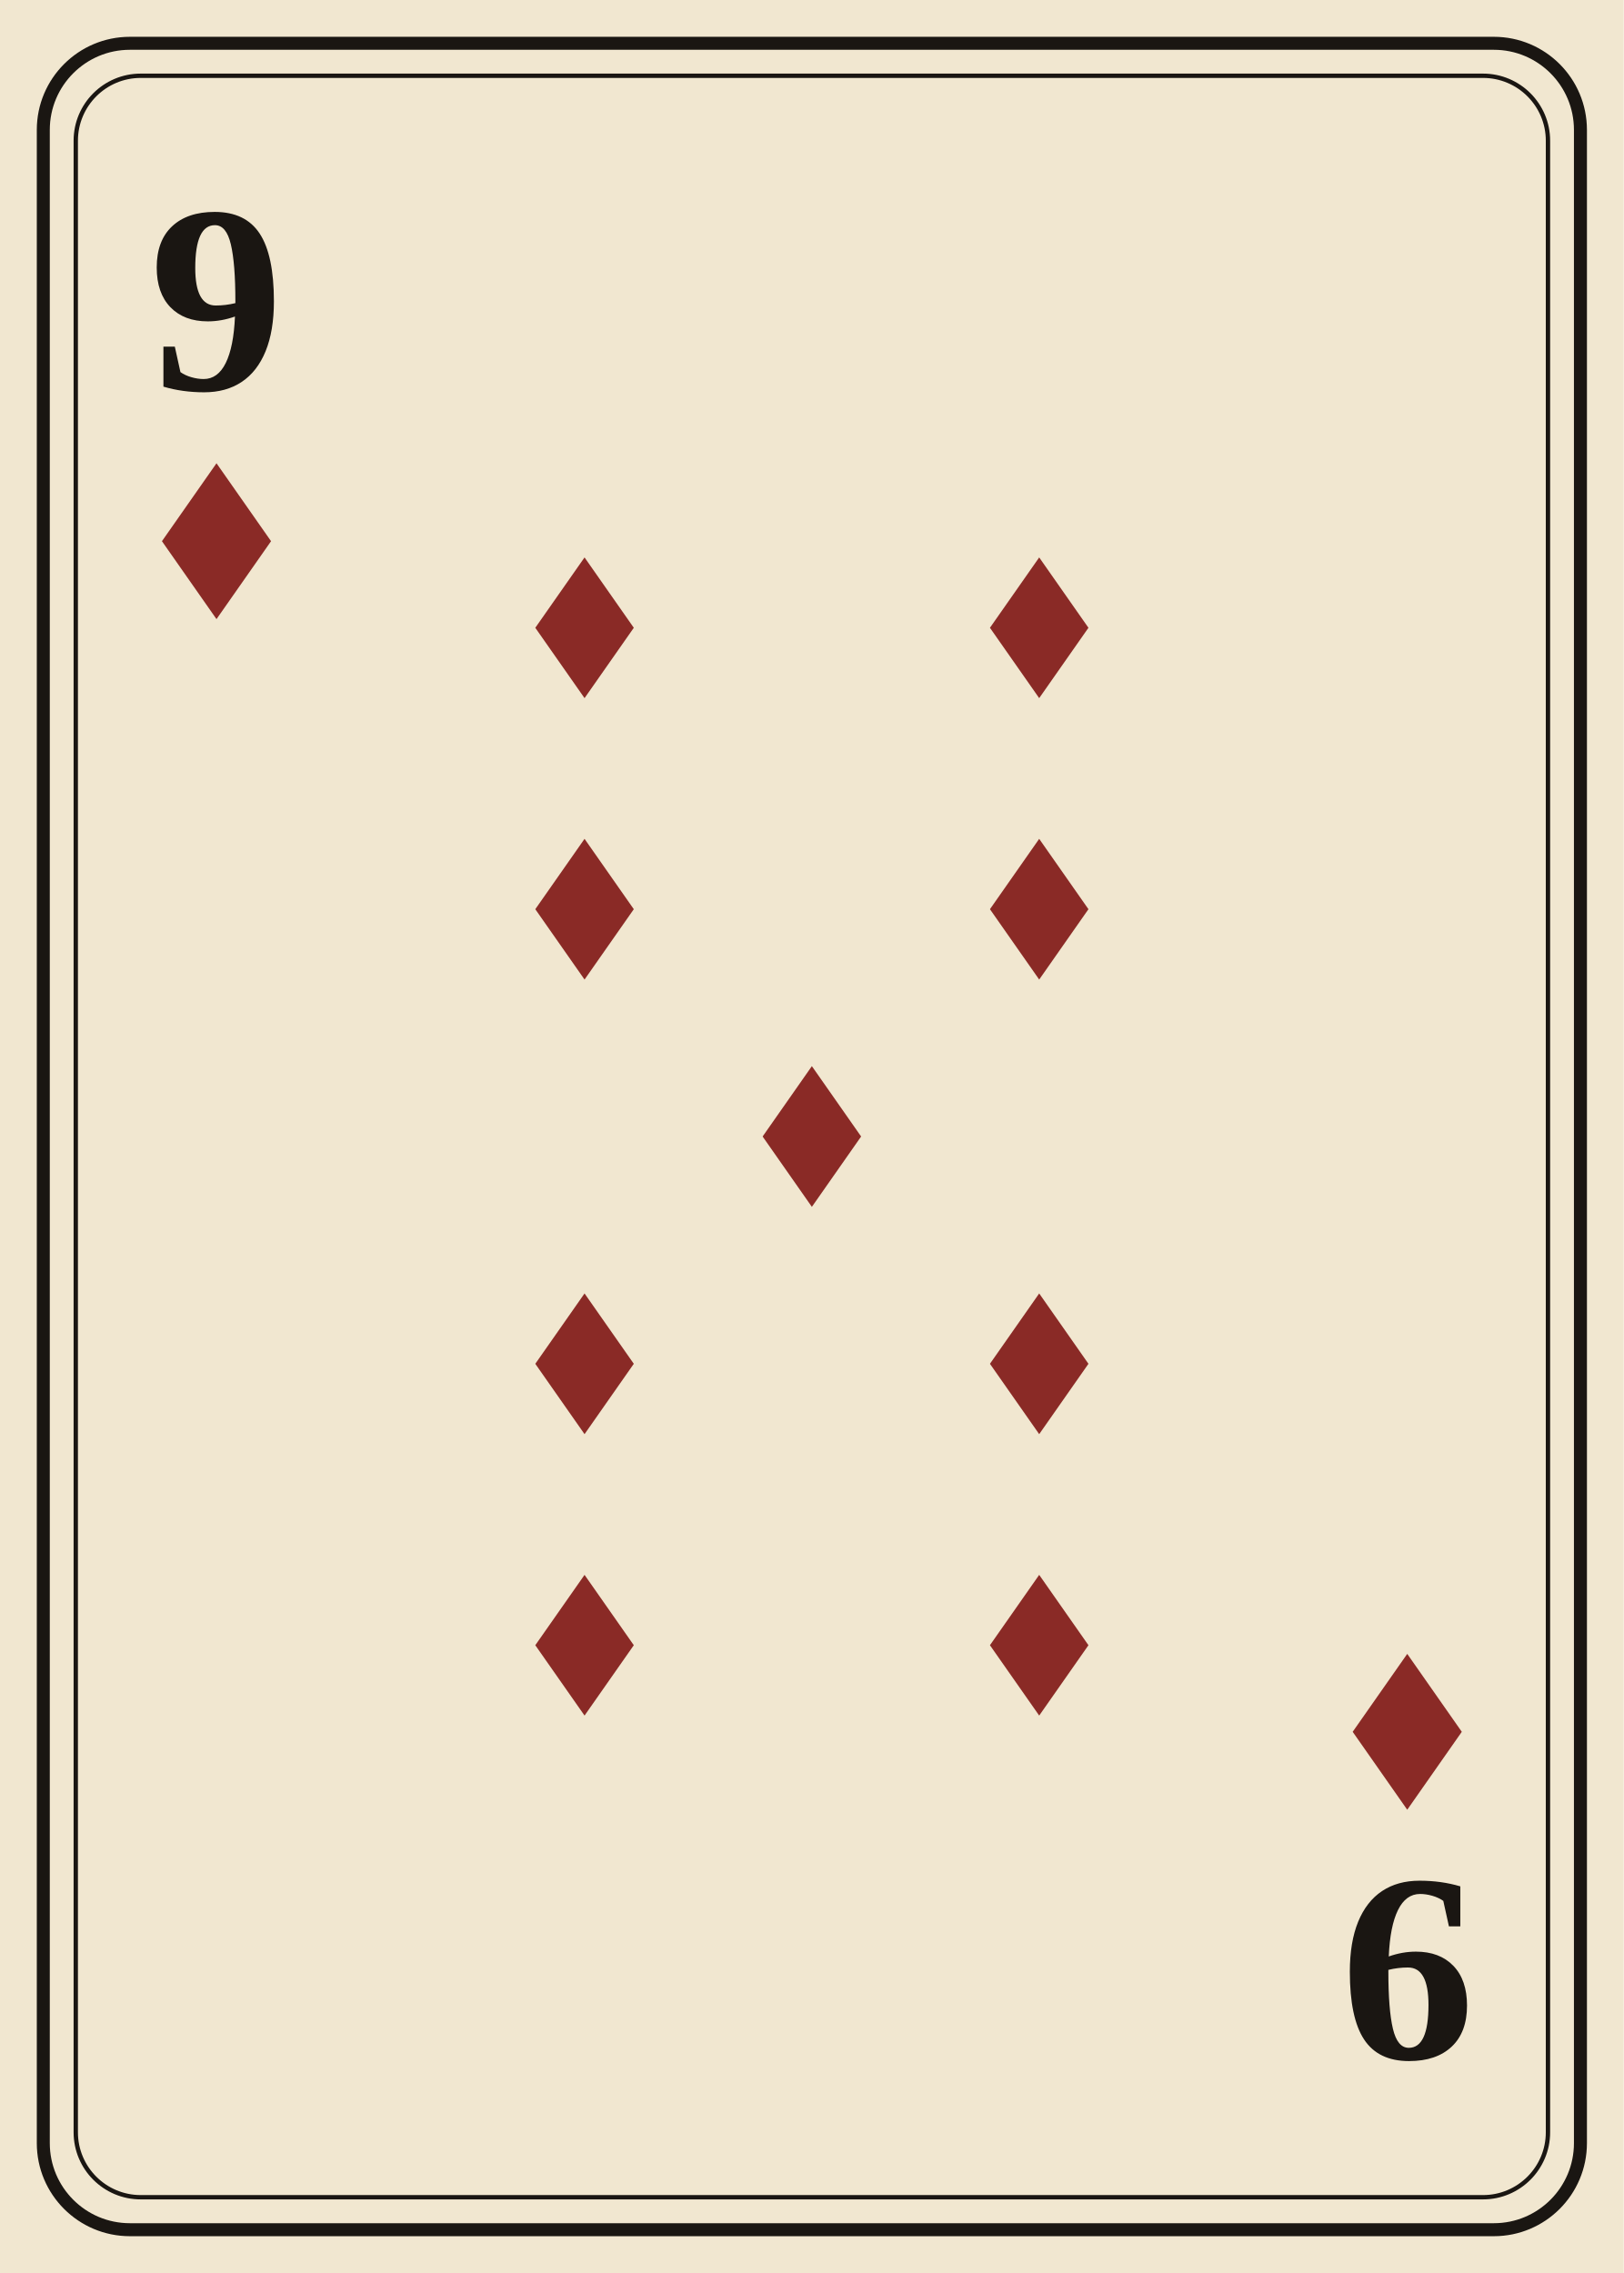
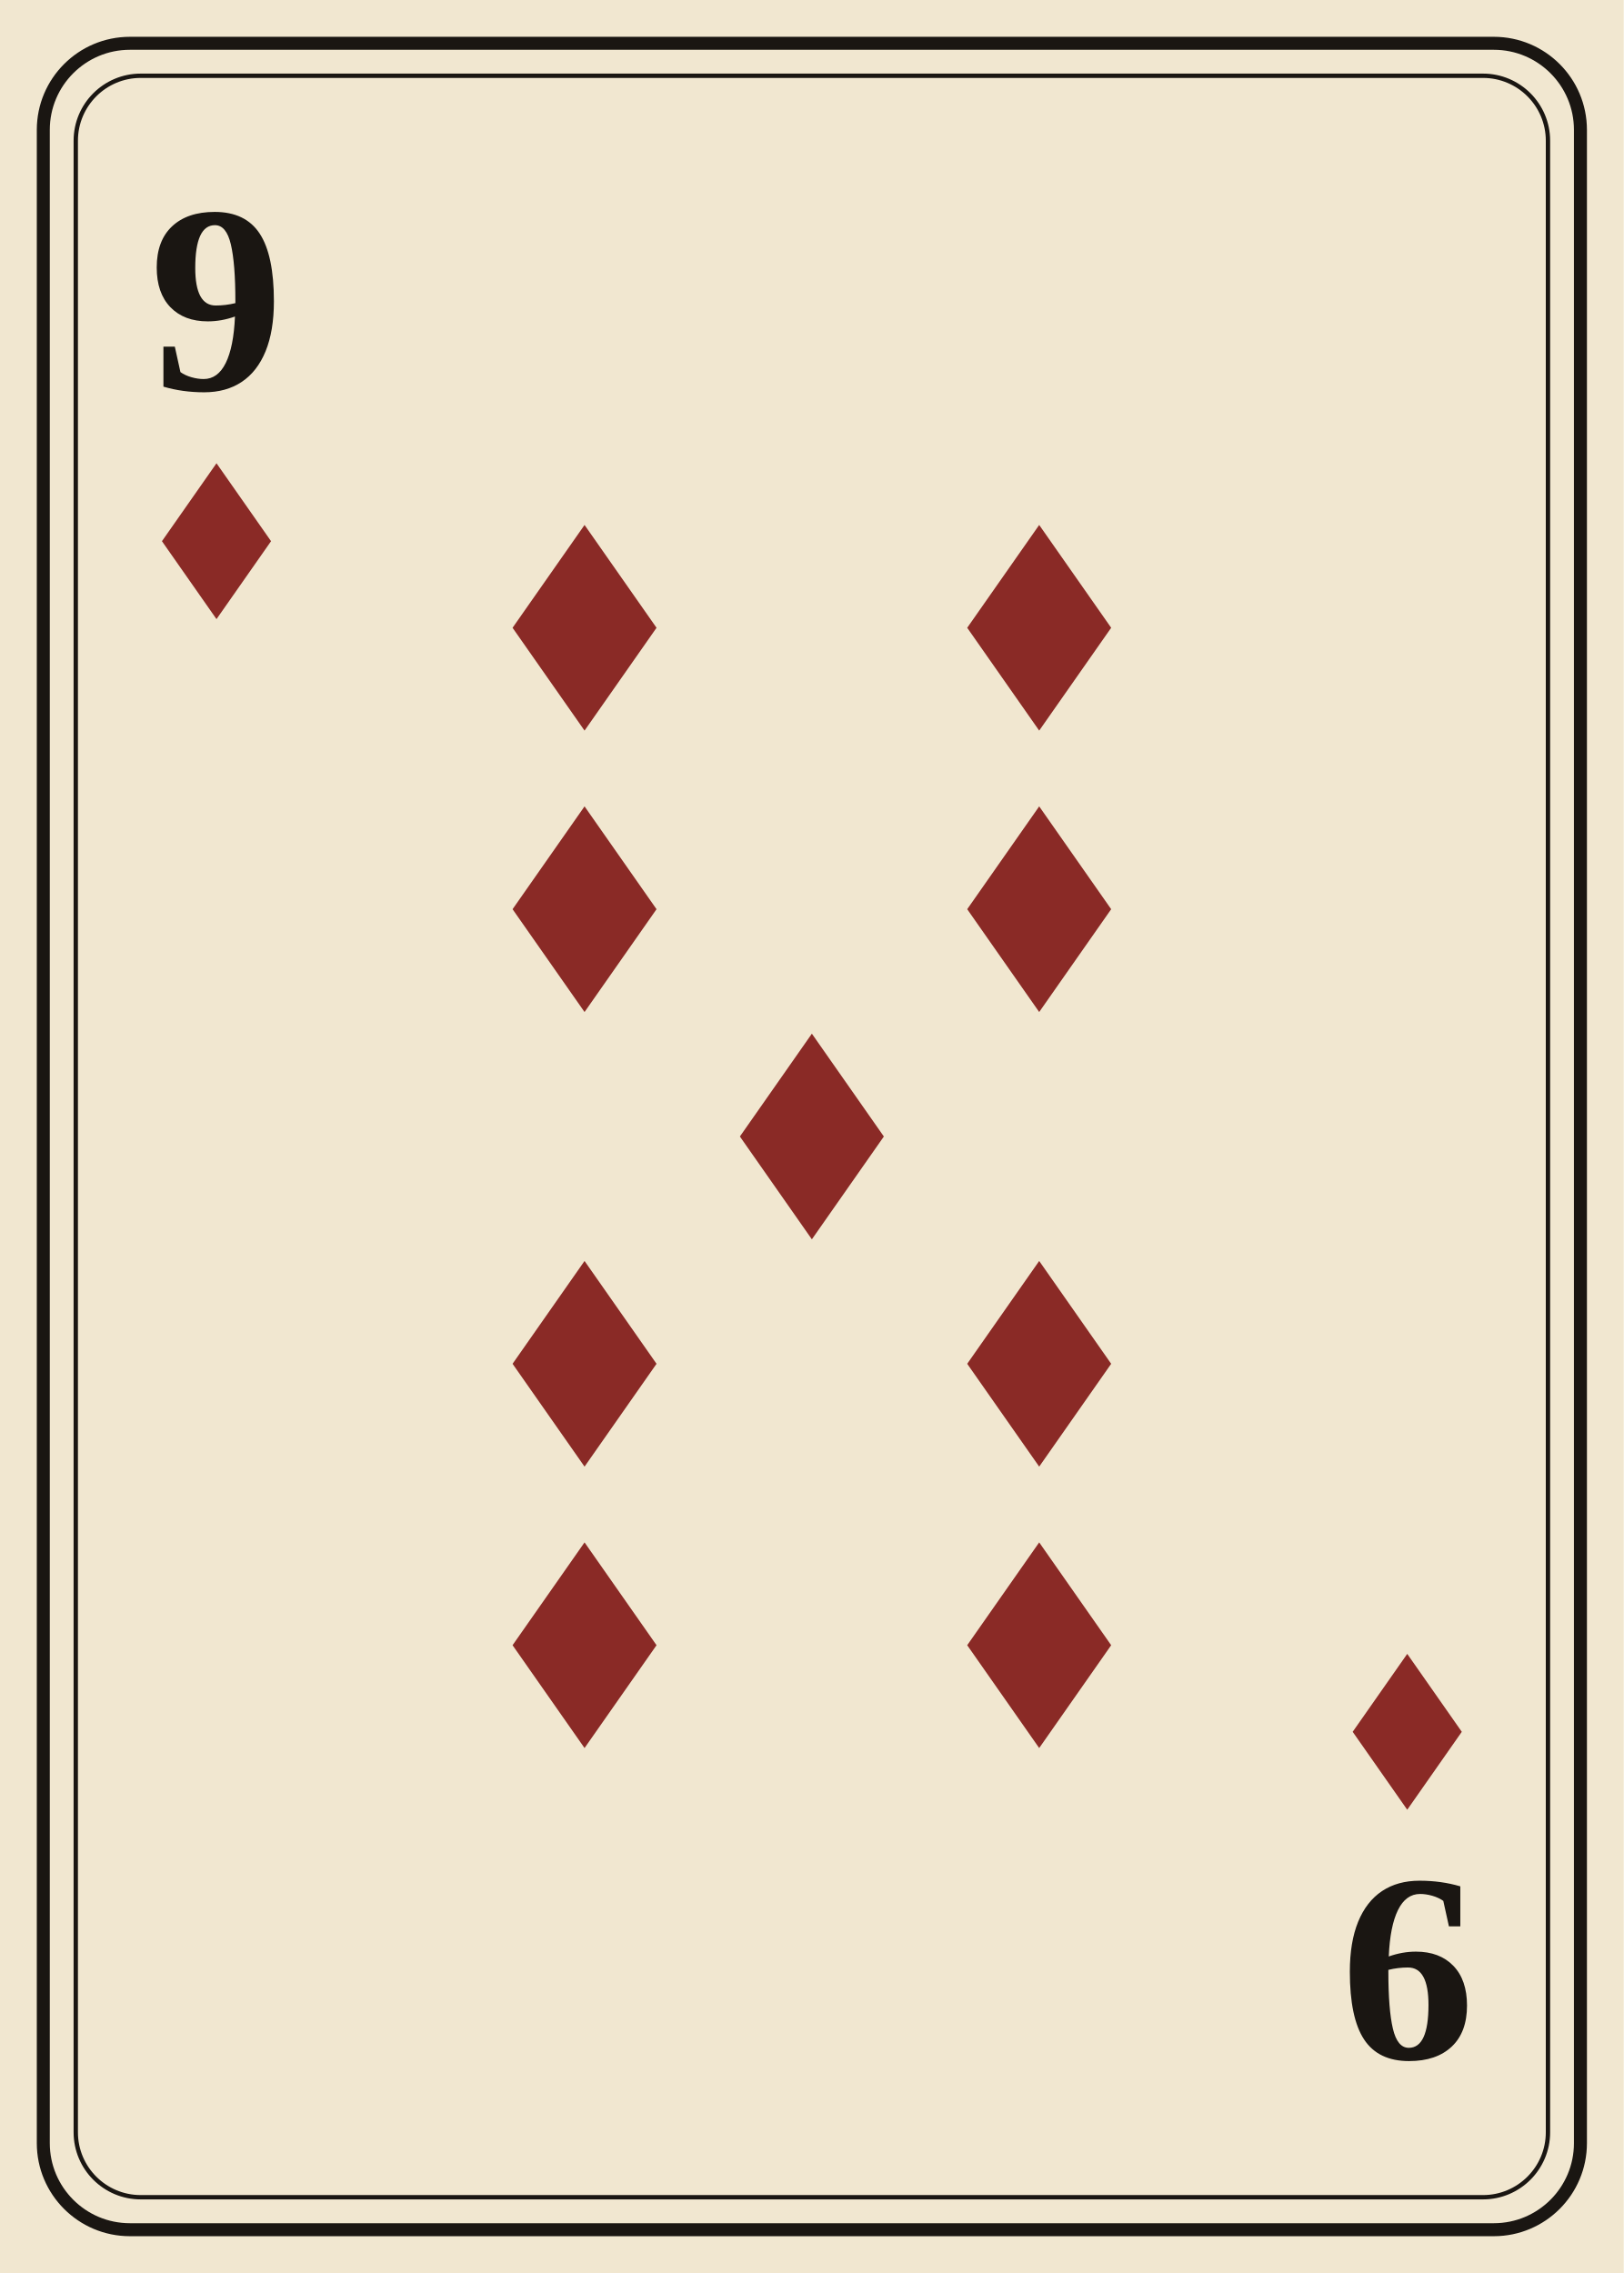
<svg xmlns="http://www.w3.org/2000/svg" viewBox="0 0 750 1050" width="750" height="1050">
  <rect width="750" height="1050" fill="#f1e7d0" />
  <rect x="20" y="20" width="710" height="1010" rx="40" ry="40" fill="none" stroke="#1a1612" stroke-width="6" />
  <rect x="35" y="35" width="680" height="980" rx="30" ry="30" fill="none" stroke="#1a1612" stroke-width="2" />
  <g font-family="Georgia, 'Times New Roman', serif" font-weight="700" fill="#1a1612">
    <text x="100" y="180" font-size="124" text-anchor="middle">9</text>
    <g transform="translate(100 250) scale(0.72)">
      <path d="M 0 -50 L 35 0 L 0 50 L -35 0 Z" fill="#8a2a26" />
    </g>
  </g>
  <g transform="rotate(180 375 525)">
    <g font-family="Georgia, 'Times New Roman', serif" font-weight="700" fill="#1a1612">
      <text x="100" y="180" font-size="124" text-anchor="middle">9</text>
      <g transform="translate(100 250) scale(0.72)">
        <path d="M 0 -50 L 35 0 L 0 50 L -35 0 Z" fill="#8a2a26" />
      </g>
    </g>
  </g>
-   <g transform="translate(270 290) rotate(0) scale(0.65)">
+   <g transform="translate(270 290) rotate(0) scale(0.95)">
    <path d="M 0 -50 L 35 0 L 0 50 L -35 0 Z" fill="#8a2a26" />
  </g>
-   <g transform="translate(480 290) rotate(0) scale(0.65)">
+   <g transform="translate(480 290) rotate(0) scale(0.95)">
    <path d="M 0 -50 L 35 0 L 0 50 L -35 0 Z" fill="#8a2a26" />
  </g>
-   <g transform="translate(270 420) rotate(0) scale(0.65)">
+   <g transform="translate(270 420) rotate(0) scale(0.95)">
    <path d="M 0 -50 L 35 0 L 0 50 L -35 0 Z" fill="#8a2a26" />
  </g>
-   <g transform="translate(480 420) rotate(0) scale(0.65)">
+   <g transform="translate(480 420) rotate(0) scale(0.95)">
    <path d="M 0 -50 L 35 0 L 0 50 L -35 0 Z" fill="#8a2a26" />
  </g>
-   <g transform="translate(375 525) rotate(0) scale(0.65)">
+   <g transform="translate(375 525) rotate(0) scale(0.95)">
    <path d="M 0 -50 L 35 0 L 0 50 L -35 0 Z" fill="#8a2a26" />
  </g>
-   <g transform="translate(270 630) rotate(180) scale(0.65)">
+   <g transform="translate(270 630) rotate(180) scale(0.95)">
    <path d="M 0 -50 L 35 0 L 0 50 L -35 0 Z" fill="#8a2a26" />
  </g>
-   <g transform="translate(480 630) rotate(180) scale(0.65)">
+   <g transform="translate(480 630) rotate(180) scale(0.95)">
    <path d="M 0 -50 L 35 0 L 0 50 L -35 0 Z" fill="#8a2a26" />
  </g>
-   <g transform="translate(270 760) rotate(180) scale(0.65)">
+   <g transform="translate(270 760) rotate(180) scale(0.95)">
    <path d="M 0 -50 L 35 0 L 0 50 L -35 0 Z" fill="#8a2a26" />
  </g>
-   <g transform="translate(480 760) rotate(180) scale(0.65)">
+   <g transform="translate(480 760) rotate(180) scale(0.95)">
    <path d="M 0 -50 L 35 0 L 0 50 L -35 0 Z" fill="#8a2a26" />
  </g>
</svg>
